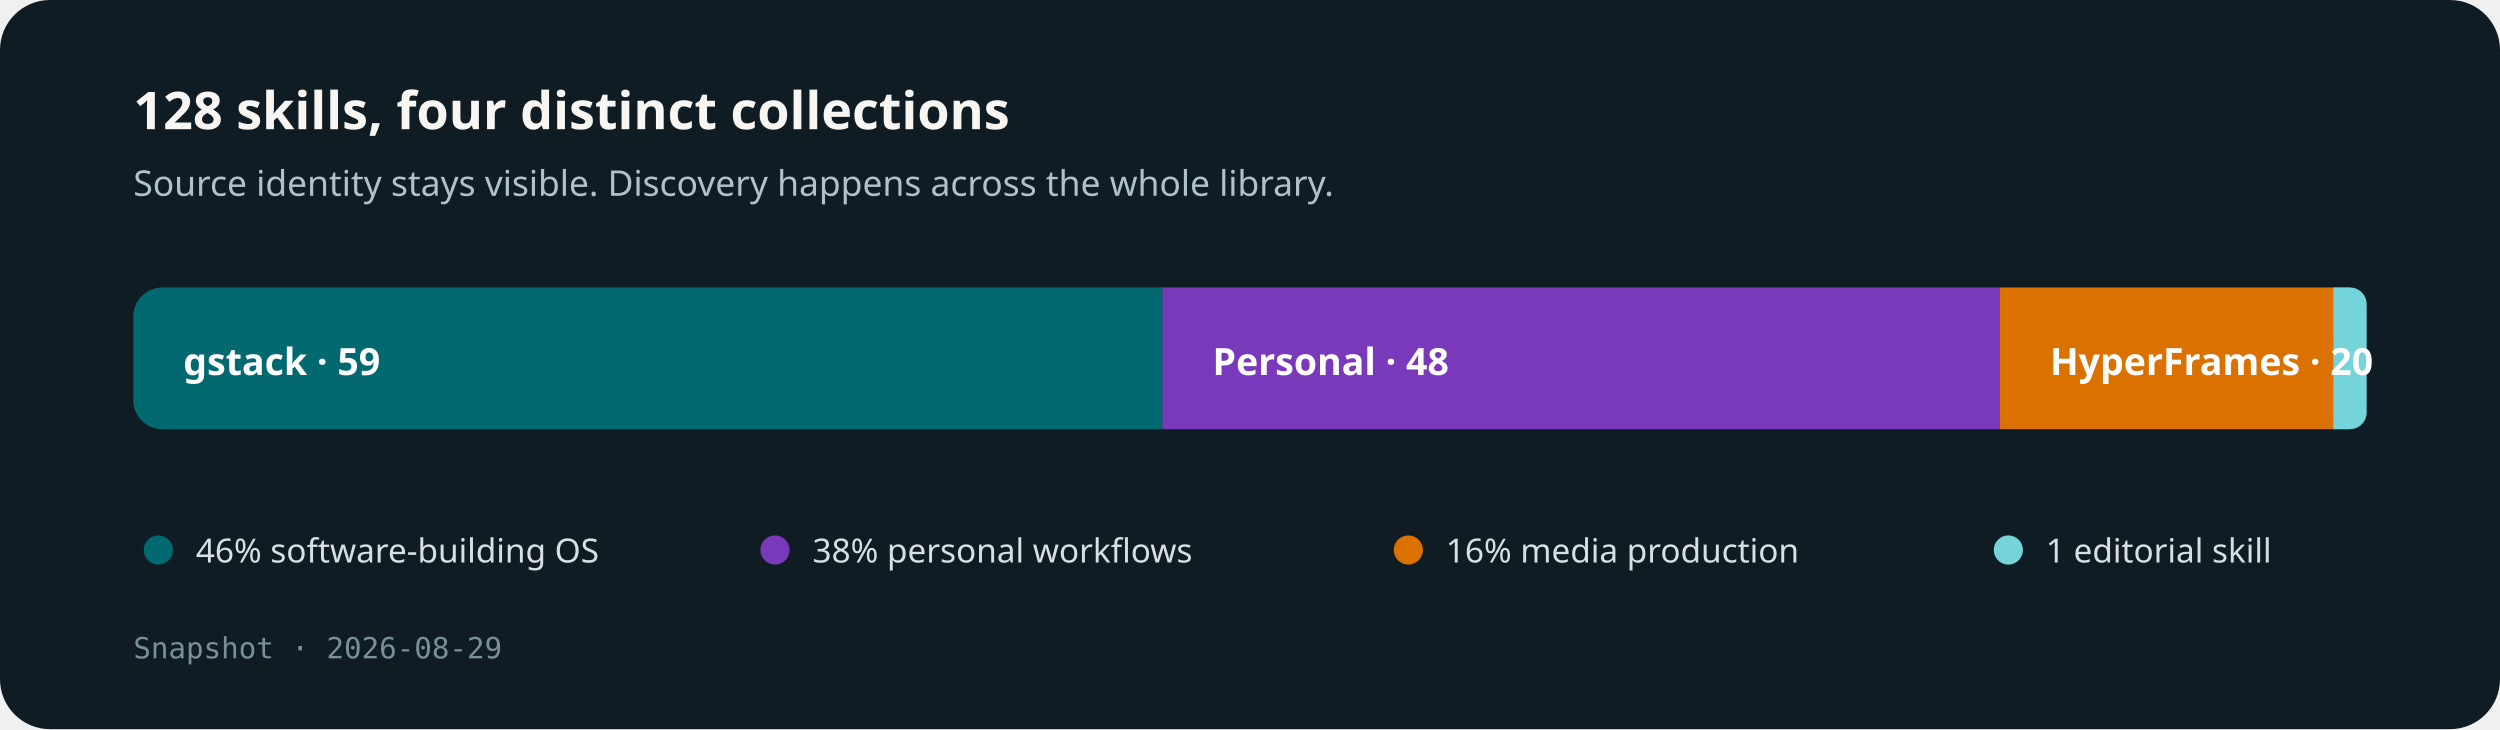
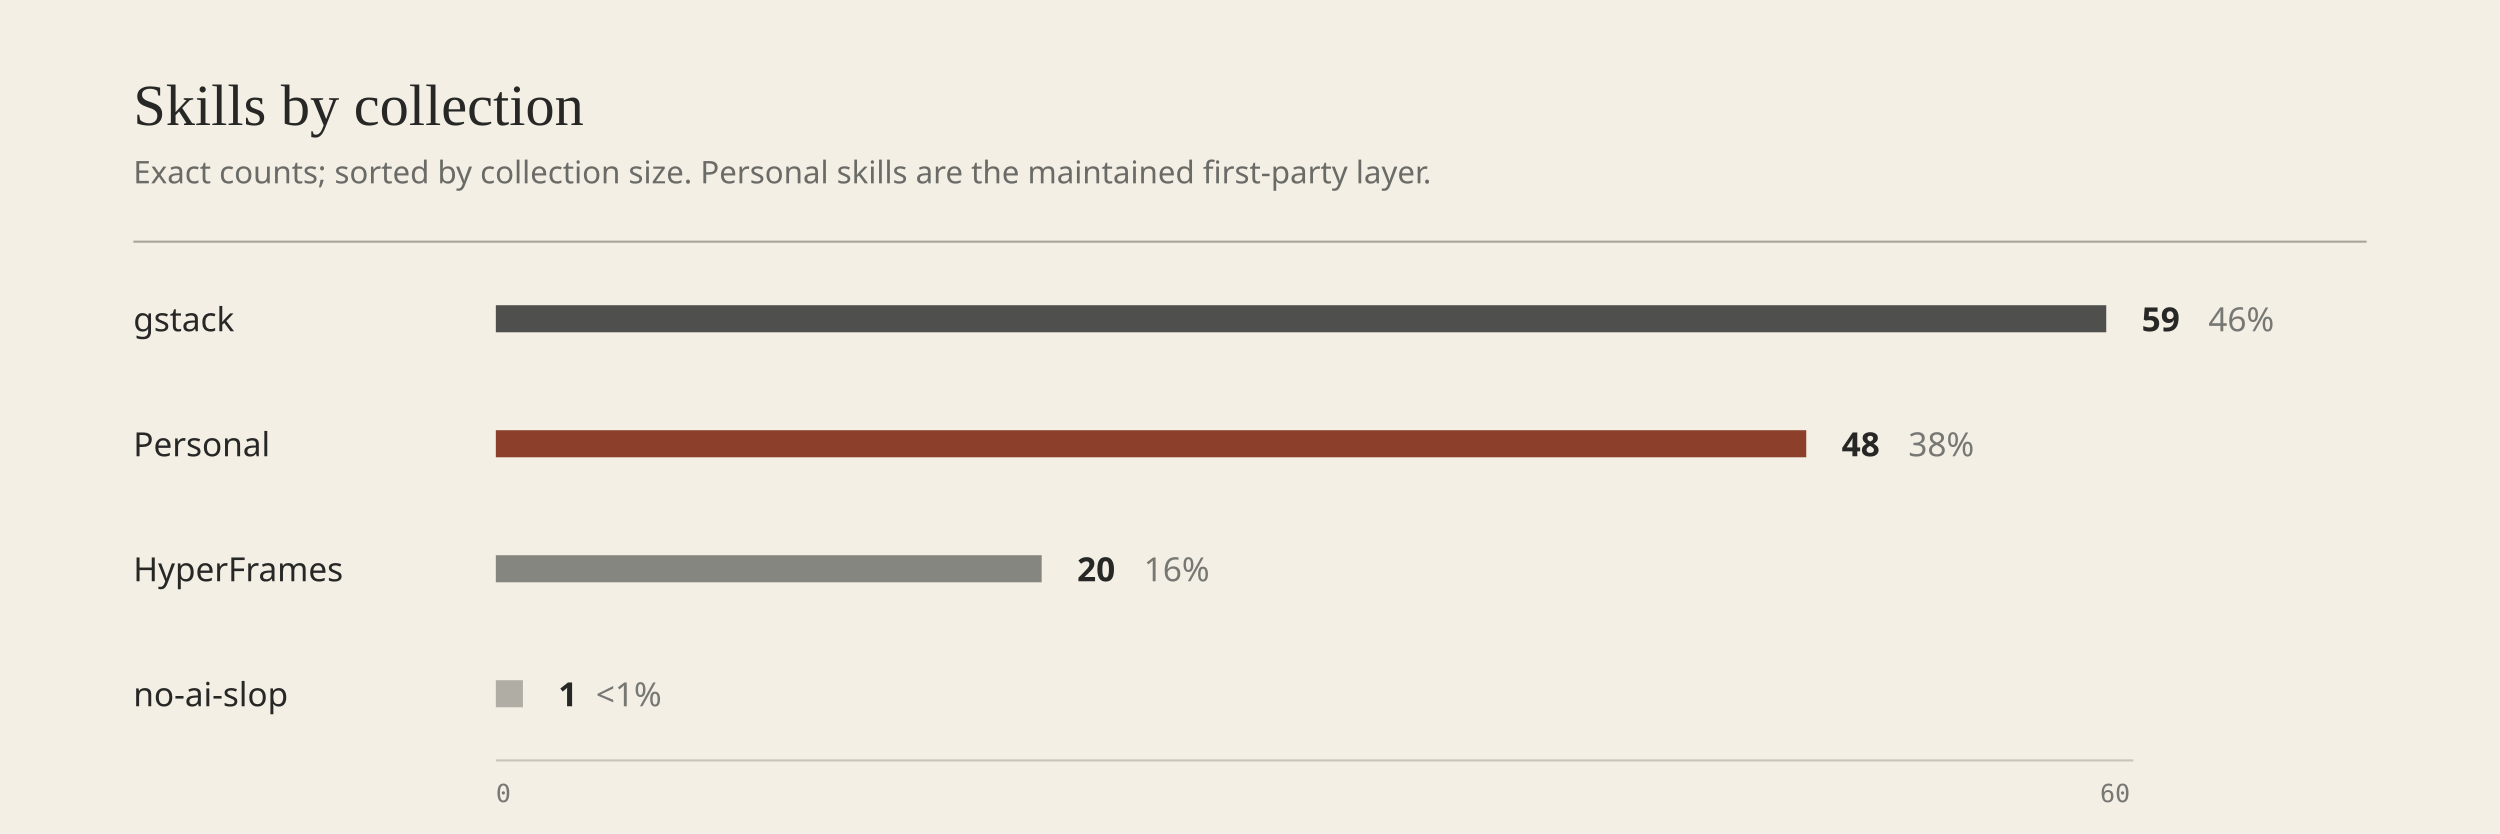
- <svg xmlns="http://www.w3.org/2000/svg" width="1200" height="350" viewBox="0 0 1200 350" role="img">
-   <rect width="1200" height="350" rx="24" fill="#101C24" />
-   <text x="64" y="62" fill="#F7F6F2" font-family="ui-sans-serif, system-ui, sans-serif" font-size="25" font-weight="750">128 skills, four distinct collections</text>
-   <text x="64" y="94" fill="#AFC2C8" font-family="ui-sans-serif, system-ui, sans-serif" font-size="17">Source identity stays visible. Discovery happens across the whole library.</text>
-   <g transform="translate(64 138)">
-     <rect width="1072" height="68" rx="14" fill="#20323C" />
-     <path d="M14 0h480v68H14A14 14 0 0 1 0 54V14A14 14 0 0 1 14 0z" fill="#01696F" />
-     <rect x="494" width="402" height="68" fill="#7A39BB" />
-     <rect x="896" width="168" height="68" fill="#DA7101" />
-     <path d="M1064 0h-8v68h8a8 8 0 0 0 8-8V8a8 8 0 0 0-8-8z" fill="#74D4DA" />
-     <g fill="#FFF" font-family="ui-sans-serif, system-ui, sans-serif" font-size="18" font-weight="750">
-       <text x="24" y="42">gstack · 59</text>
-       <text x="518" y="42">Personal · 48</text>
-       <text x="920" y="42">HyperFrames · 20</text>
-     </g>
+ <svg xmlns="http://www.w3.org/2000/svg" width="1200" height="400" viewBox="0 0 1200 400" role="img">
+   <rect width="1200" height="400" fill="#F3EFE5" />
+   <text x="64" y="60" fill="#272826" font-family="Georgia, Times New Roman, serif" font-size="28">Skills by collection</text>
+   <text x="64" y="88" fill="#6A6B67" font-family="ui-sans-serif, system-ui, sans-serif" font-size="15">Exact counts; sorted by collection size. Personal skills are the maintained first-party layer.</text>
+   <line x1="64" y1="116" x2="1136" y2="116" stroke="#A7A49C" stroke-width="1" />
+   <g font-family="ui-sans-serif, system-ui, sans-serif" font-size="16">
+     <text x="64" y="159" fill="#272826">gstack</text>
+     <line x1="238" y1="153" x2="1011" y2="153" stroke="#4F504D" stroke-width="13" />
+     <text x="1028" y="159" fill="#272826" font-weight="700">59</text>
+     <text x="1060" y="159" fill="#777873">46%</text>
+     <text x="64" y="219" fill="#272826">Personal</text>
+     <line x1="238" y1="213" x2="867" y2="213" stroke="#8C3F2B" stroke-width="13" />
+     <text x="884" y="219" fill="#272826" font-weight="700">48</text>
+     <text x="916" y="219" fill="#777873">38%</text>
+     <text x="64" y="279" fill="#272826">HyperFrames</text>
+     <line x1="238" y1="273" x2="500" y2="273" stroke="#858680" stroke-width="13" />
+     <text x="517" y="279" fill="#272826" font-weight="700">20</text>
+     <text x="549" y="279" fill="#777873">16%</text>
+     <text x="64" y="339" fill="#272826">no-ai-slop</text>
+     <line x1="238" y1="333" x2="251" y2="333" stroke="#B0ADA5" stroke-width="13" />
+     <text x="268" y="339" fill="#272826" font-weight="700">1</text>
+     <text x="286" y="339" fill="#777873">&lt;1%</text>
  </g>
-   <g font-family="ui-sans-serif, system-ui, sans-serif" font-size="16">
-     <circle cx="76" cy="264" r="7" fill="#01696F" />
-     <text x="94" y="270" fill="#D7E0E3">46% software-building OS</text>
-     <circle cx="372" cy="264" r="7" fill="#7A39BB" />
-     <text x="390" y="270" fill="#D7E0E3">38% personal workflows</text>
-     <circle cx="676" cy="264" r="7" fill="#DA7101" />
-     <text x="694" y="270" fill="#D7E0E3">16% media production</text>
-     <circle cx="964" cy="264" r="7" fill="#74D4DA" />
-     <text x="982" y="270" fill="#D7E0E3">1 editorial skill</text>
-   </g>
-   <text x="64" y="316" fill="#78909A" font-family="ui-monospace, SFMono-Regular, Menlo, monospace" font-size="14">Snapshot · 2026-08-29</text>
+   <line x1="238" y1="365" x2="1024" y2="365" stroke="#C9C4B9" stroke-width="1" />
+   <text x="238" y="385" fill="#777873" font-family="ui-monospace, SFMono-Regular, Menlo, monospace" font-size="12">0</text>
+   <text x="1008" y="385" fill="#777873" font-family="ui-monospace, SFMono-Regular, Menlo, monospace" font-size="12">60</text>
</svg>
